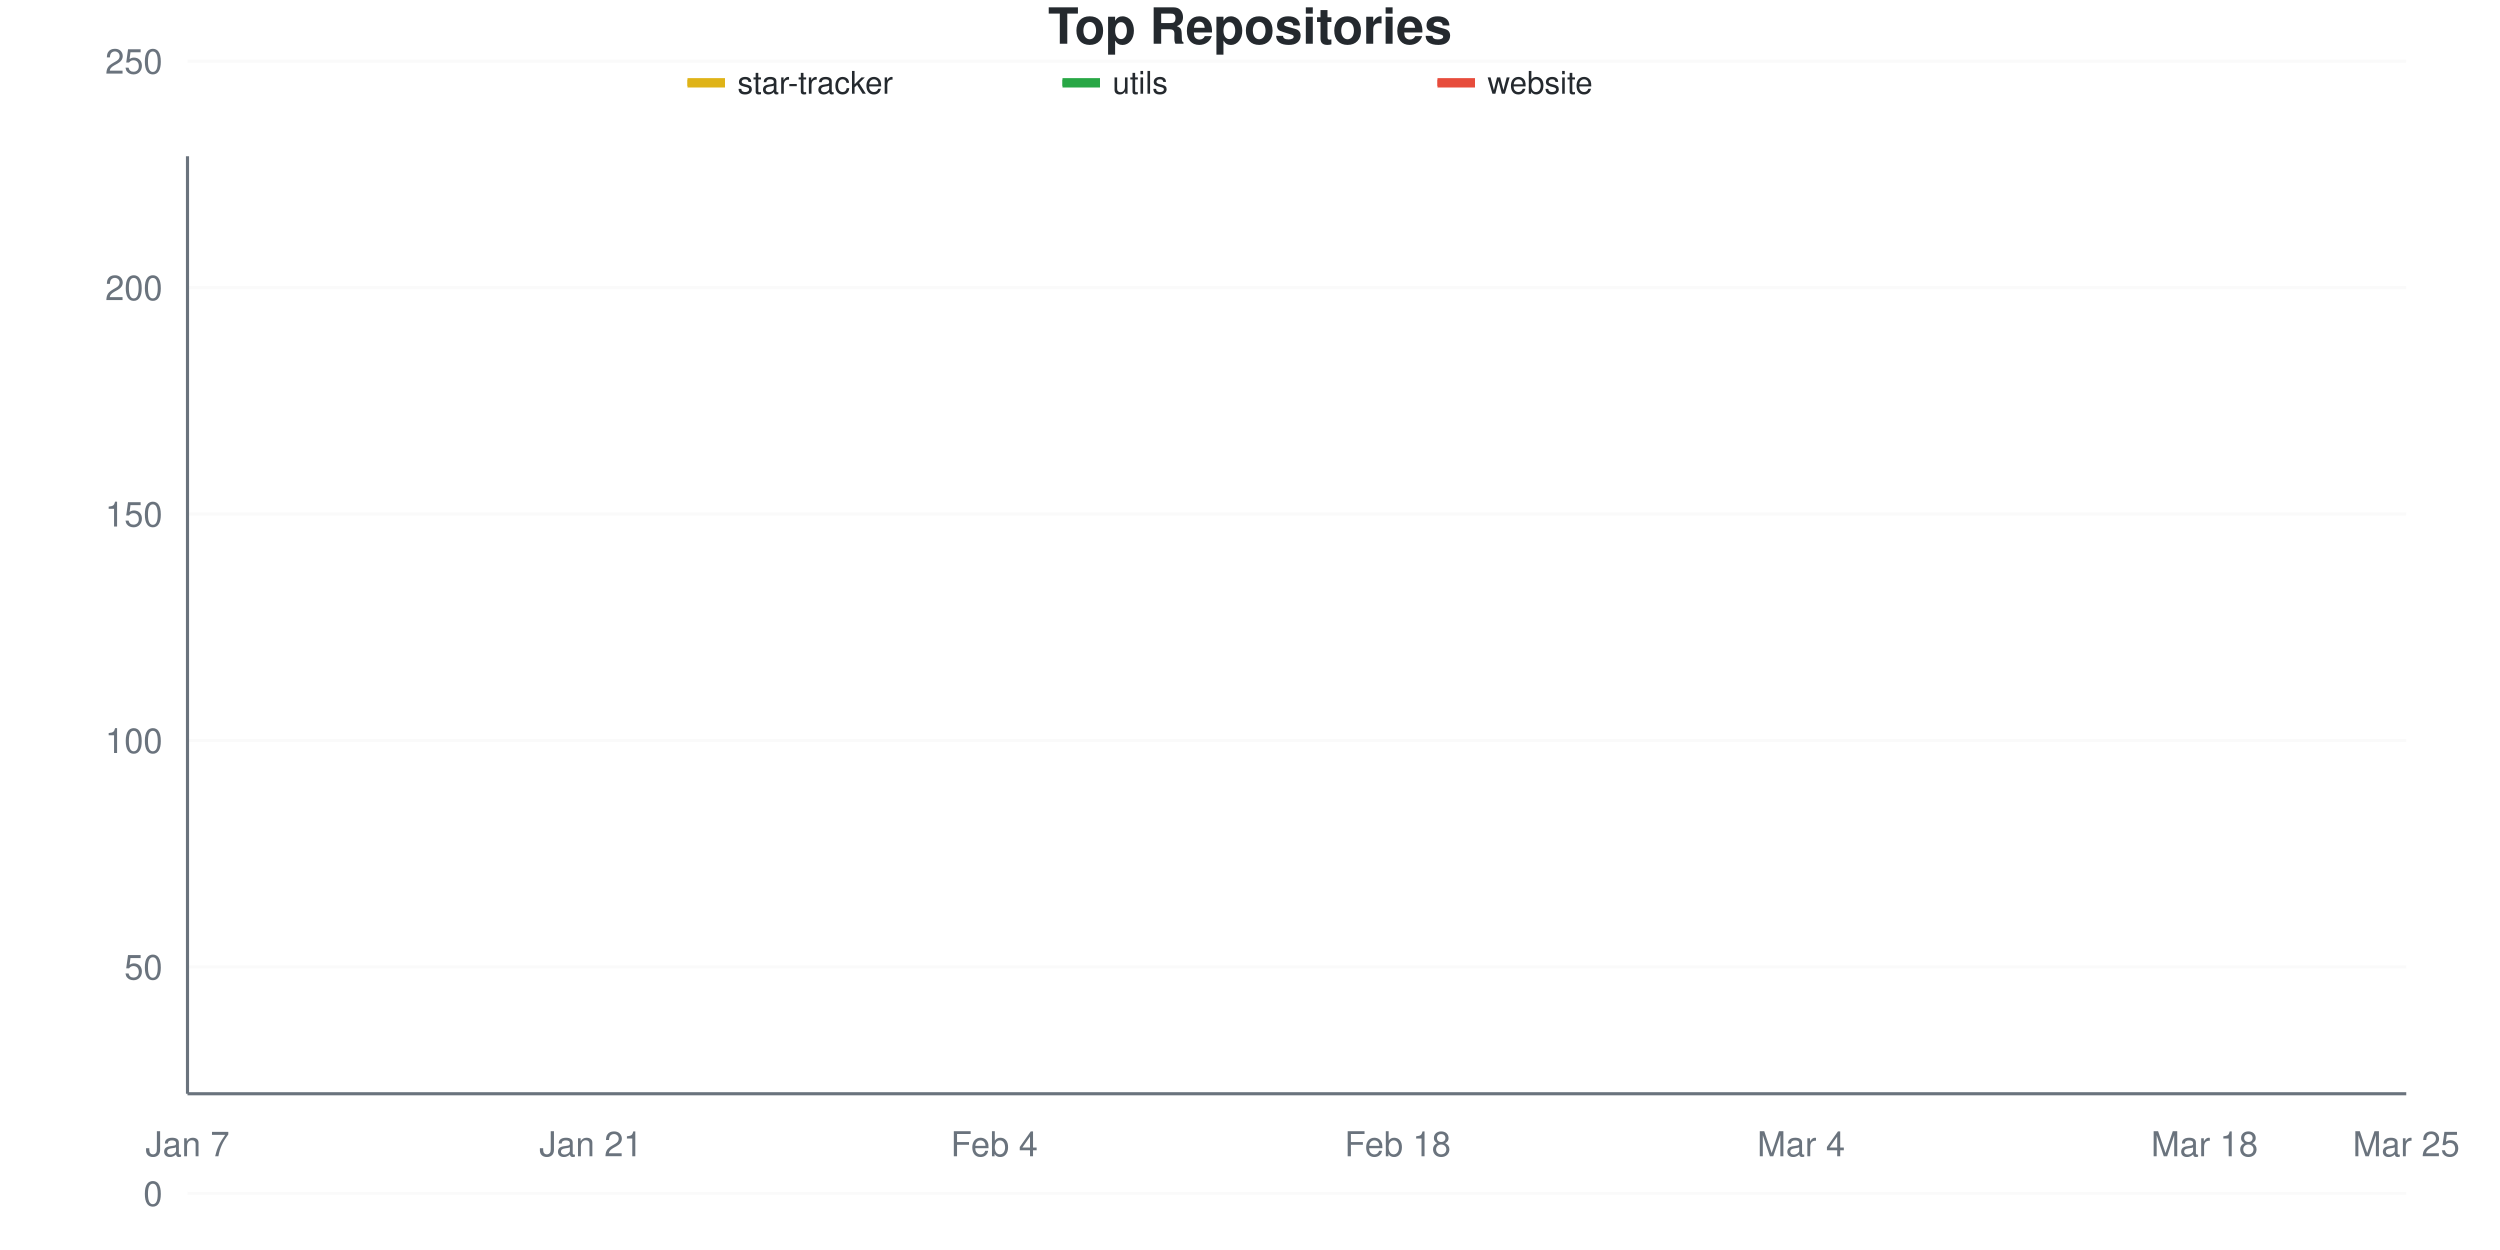
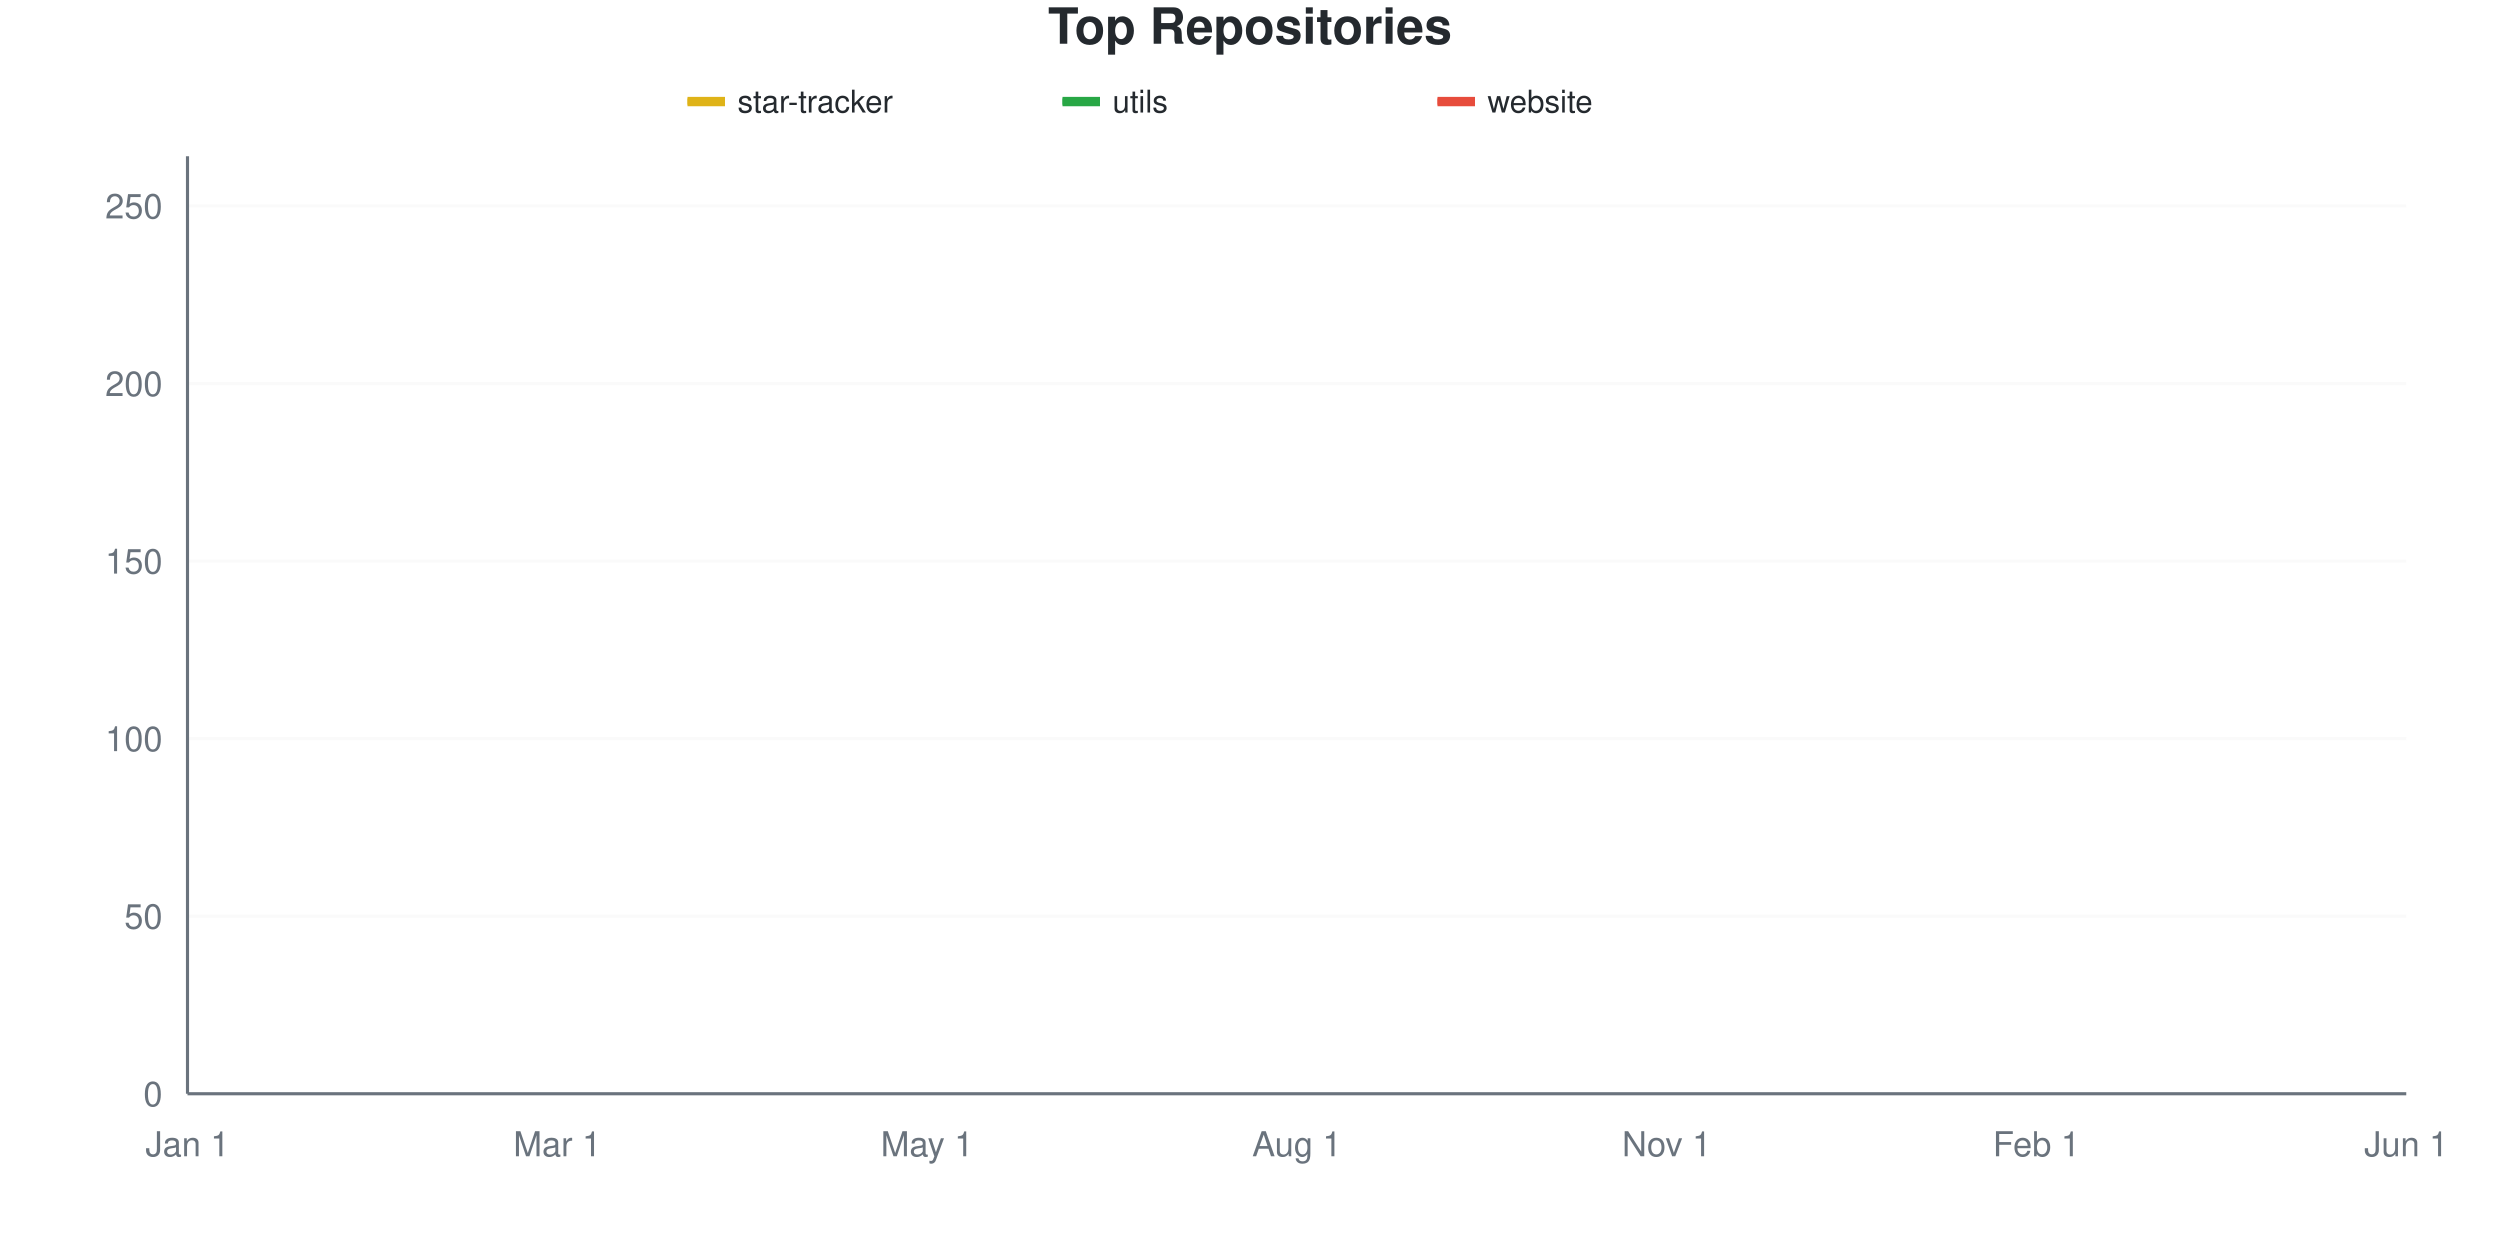
<svg xmlns="http://www.w3.org/2000/svg" viewBox="0 0 800 400" width="800" height="400">
  <style>
    @keyframes drawLine {
      to { stroke-dashoffset: 0; }
    }
    @keyframes fadeInPoint {
      from { opacity: 0; }
      to { opacity: 1; }
    }
    .data-line-0 {
-       stroke-dasharray: 1086;
-       stroke-dashoffset: 1086;
+       stroke-dasharray: 1135;
+       stroke-dashoffset: 1135;
      animation: drawLine 2s ease-out forwards;
    }
    .data-line-1 {
-       stroke-dasharray: 1069;
-       stroke-dashoffset: 1069;
+       stroke-dasharray: 1107;
+       stroke-dashoffset: 1107;
      animation: drawLine 2s ease-out forwards;
    }
    .data-line-2 {
-       stroke-dasharray: 1073;
-       stroke-dashoffset: 1073;
+       stroke-dasharray: 1086;
+       stroke-dashoffset: 1086;
      animation: drawLine 2s ease-out forwards;
    }
    .data-point {
      opacity: 0;
      animation: fadeInPoint 0.5s ease-out forwards;
    }
    .chart-bg { fill: #fff; }
    .chart-text { fill: #24292e; }
    .chart-muted { fill: #6a737d; }
    .chart-grid { stroke: #eee; }
    .chart-axis { stroke: #6a737d; }
    @media (prefers-color-scheme: dark) {
      .chart-bg { fill: #0d1117; }
      .chart-text { fill: #e6edf3; }
      .chart-muted { fill: #8b949e; }
      .chart-grid { stroke: #21262d; }
      .chart-axis { stroke: #8b949e; }
    }
  </style>
  <rect width="800" height="400" class="chart-bg" />
  <text x="400" y="14" text-anchor="middle" class="chart-text" font-size="16" font-weight="bold" font-family="-apple-system, BlinkMacSystemFont, 'Segoe UI', Helvetica, Arial, sans-serif">Top Repositories</text>
  <g class="legend">
-     <rect x="220" y="25" width="12" height="3" fill="#dfb317" />
-     <line x1="220" y1="26.5" x2="232" y2="26.5" stroke="#dfb317" stroke-width="2" />
-     <text x="236" y="30" class="chart-text" font-size="10" font-family="-apple-system, BlinkMacSystemFont, 'Segoe UI', Helvetica, Arial, sans-serif">star-tracker</text>
-     <rect x="340" y="25" width="12" height="3" fill="#28a745" />
-     <line x1="340" y1="26.5" x2="352" y2="26.5" stroke="#28a745" stroke-width="2" />
-     <text x="356" y="30" class="chart-text" font-size="10" font-family="-apple-system, BlinkMacSystemFont, 'Segoe UI', Helvetica, Arial, sans-serif">utils</text>
-     <rect x="460" y="25" width="12" height="3" fill="#e74c3c" />
-     <line x1="460" y1="26.5" x2="472" y2="26.5" stroke="#e74c3c" stroke-width="2" />
-     <text x="476" y="30" class="chart-text" font-size="10" font-family="-apple-system, BlinkMacSystemFont, 'Segoe UI', Helvetica, Arial, sans-serif">website</text>
+     <rect x="220" y="31" width="12" height="3" fill="#dfb317" />
+     <line x1="220" y1="32.5" x2="232" y2="32.5" stroke="#dfb317" stroke-width="2" />
+     <text x="236" y="36" class="chart-text" font-size="10" font-family="-apple-system, BlinkMacSystemFont, 'Segoe UI', Helvetica, Arial, sans-serif">star-tracker</text>
+     <rect x="340" y="31" width="12" height="3" fill="#28a745" />
+     <line x1="340" y1="32.5" x2="352" y2="32.5" stroke="#28a745" stroke-width="2" />
+     <text x="356" y="36" class="chart-text" font-size="10" font-family="-apple-system, BlinkMacSystemFont, 'Segoe UI', Helvetica, Arial, sans-serif">utils</text>
+     <rect x="460" y="31" width="12" height="3" fill="#e74c3c" />
+     <line x1="460" y1="32.5" x2="472" y2="32.5" stroke="#e74c3c" stroke-width="2" />
+     <text x="476" y="36" class="chart-text" font-size="10" font-family="-apple-system, BlinkMacSystemFont, 'Segoe UI', Helvetica, Arial, sans-serif">website</text>
  </g>
  <g class="grid">
-     <line x1="60" y1="381.884" x2="770" y2="381.884" class="chart-grid" stroke-opacity="0.3" />
-     <text x="52" y="385.884" text-anchor="end" class="chart-muted" font-size="11" font-family="-apple-system, BlinkMacSystemFont, 'Segoe UI', Helvetica, Arial, sans-serif">0</text>
-     <line x1="60" y1="309.42" x2="770" y2="309.42" class="chart-grid" stroke-opacity="0.3" />
-     <text x="52" y="313.42" text-anchor="end" class="chart-muted" font-size="11" font-family="-apple-system, BlinkMacSystemFont, 'Segoe UI', Helvetica, Arial, sans-serif">50</text>
-     <line x1="60" y1="236.957" x2="770" y2="236.957" class="chart-grid" stroke-opacity="0.3" />
-     <text x="52" y="240.957" text-anchor="end" class="chart-muted" font-size="11" font-family="-apple-system, BlinkMacSystemFont, 'Segoe UI', Helvetica, Arial, sans-serif">100</text>
-     <line x1="60" y1="164.493" x2="770" y2="164.493" class="chart-grid" stroke-opacity="0.3" />
-     <text x="52" y="168.493" text-anchor="end" class="chart-muted" font-size="11" font-family="-apple-system, BlinkMacSystemFont, 'Segoe UI', Helvetica, Arial, sans-serif">150</text>
-     <line x1="60" y1="92.029" x2="770" y2="92.029" class="chart-grid" stroke-opacity="0.3" />
-     <text x="52" y="96.029" text-anchor="end" class="chart-muted" font-size="11" font-family="-apple-system, BlinkMacSystemFont, 'Segoe UI', Helvetica, Arial, sans-serif">200</text>
-     <line x1="60" y1="19.565" x2="770" y2="19.565" class="chart-grid" stroke-opacity="0.3" />
-     <text x="52" y="23.565" text-anchor="end" class="chart-muted" font-size="11" font-family="-apple-system, BlinkMacSystemFont, 'Segoe UI', Helvetica, Arial, sans-serif">250</text>
+     <line x1="60" y1="350" x2="770" y2="350" class="chart-grid" stroke-opacity="0.3" />
+     <text x="52" y="354" text-anchor="end" class="chart-muted" font-size="11" font-family="-apple-system, BlinkMacSystemFont, 'Segoe UI', Helvetica, Arial, sans-serif">0</text>
+     <line x1="60" y1="293.182" x2="770" y2="293.182" class="chart-grid" stroke-opacity="0.3" />
+     <text x="52" y="297.182" text-anchor="end" class="chart-muted" font-size="11" font-family="-apple-system, BlinkMacSystemFont, 'Segoe UI', Helvetica, Arial, sans-serif">50</text>
+     <line x1="60" y1="236.364" x2="770" y2="236.364" class="chart-grid" stroke-opacity="0.3" />
+     <text x="52" y="240.364" text-anchor="end" class="chart-muted" font-size="11" font-family="-apple-system, BlinkMacSystemFont, 'Segoe UI', Helvetica, Arial, sans-serif">100</text>
+     <line x1="60" y1="179.545" x2="770" y2="179.545" class="chart-grid" stroke-opacity="0.3" />
+     <text x="52" y="183.545" text-anchor="end" class="chart-muted" font-size="11" font-family="-apple-system, BlinkMacSystemFont, 'Segoe UI', Helvetica, Arial, sans-serif">150</text>
+     <line x1="60" y1="122.727" x2="770" y2="122.727" class="chart-grid" stroke-opacity="0.3" />
+     <text x="52" y="126.727" text-anchor="end" class="chart-muted" font-size="11" font-family="-apple-system, BlinkMacSystemFont, 'Segoe UI', Helvetica, Arial, sans-serif">200</text>
+     <line x1="60" y1="65.909" x2="770" y2="65.909" class="chart-grid" stroke-opacity="0.3" />
+     <text x="52" y="69.909" text-anchor="end" class="chart-muted" font-size="11" font-family="-apple-system, BlinkMacSystemFont, 'Segoe UI', Helvetica, Arial, sans-serif">250</text>
  </g>
  <g class="milestones">
    
  </g>
  <g class="x-axis">
-     <text x="60" y="370" text-anchor="middle" class="chart-muted" font-size="11" font-family="-apple-system, BlinkMacSystemFont, 'Segoe UI', Helvetica, Arial, sans-serif">Jan 7</text>
-     <text x="189.091" y="370" text-anchor="middle" class="chart-muted" font-size="11" font-family="-apple-system, BlinkMacSystemFont, 'Segoe UI', Helvetica, Arial, sans-serif">Jan 21</text>
-     <text x="318.182" y="370" text-anchor="middle" class="chart-muted" font-size="11" font-family="-apple-system, BlinkMacSystemFont, 'Segoe UI', Helvetica, Arial, sans-serif">Feb 4</text>
-     <text x="447.273" y="370" text-anchor="middle" class="chart-muted" font-size="11" font-family="-apple-system, BlinkMacSystemFont, 'Segoe UI', Helvetica, Arial, sans-serif">Feb 18</text>
-     <text x="576.364" y="370" text-anchor="middle" class="chart-muted" font-size="11" font-family="-apple-system, BlinkMacSystemFont, 'Segoe UI', Helvetica, Arial, sans-serif">Mar 4</text>
-     <text x="705.455" y="370" text-anchor="middle" class="chart-muted" font-size="11" font-family="-apple-system, BlinkMacSystemFont, 'Segoe UI', Helvetica, Arial, sans-serif">Mar 18</text>
-     <text x="770" y="370" text-anchor="middle" class="chart-muted" font-size="11" font-family="-apple-system, BlinkMacSystemFont, 'Segoe UI', Helvetica, Arial, sans-serif">Mar 25</text>
+     <text x="60" y="370" text-anchor="middle" class="chart-muted" font-size="11" font-family="-apple-system, BlinkMacSystemFont, 'Segoe UI', Helvetica, Arial, sans-serif">Jan 1</text>
+     <text x="178.333" y="370" text-anchor="middle" class="chart-muted" font-size="11" font-family="-apple-system, BlinkMacSystemFont, 'Segoe UI', Helvetica, Arial, sans-serif">Mar 1</text>
+     <text x="296.667" y="370" text-anchor="middle" class="chart-muted" font-size="11" font-family="-apple-system, BlinkMacSystemFont, 'Segoe UI', Helvetica, Arial, sans-serif">May 1</text>
+     <text x="415" y="370" text-anchor="middle" class="chart-muted" font-size="11" font-family="-apple-system, BlinkMacSystemFont, 'Segoe UI', Helvetica, Arial, sans-serif">Aug 1</text>
+     <text x="533.333" y="370" text-anchor="middle" class="chart-muted" font-size="11" font-family="-apple-system, BlinkMacSystemFont, 'Segoe UI', Helvetica, Arial, sans-serif">Nov 1</text>
+     <text x="651.667" y="370" text-anchor="middle" class="chart-muted" font-size="11" font-family="-apple-system, BlinkMacSystemFont, 'Segoe UI', Helvetica, Arial, sans-serif">Feb 1</text>
+     <text x="770" y="370" text-anchor="middle" class="chart-muted" font-size="11" font-family="-apple-system, BlinkMacSystemFont, 'Segoe UI', Helvetica, Arial, sans-serif">Jun 1</text>
  </g>
  <line x1="60" y1="50" x2="60" y2="350" class="chart-axis" stroke-width="1" />
  <line x1="60" y1="350" x2="770" y2="350" class="chart-axis" stroke-width="1" />
-   <path d="M60,207.971 C68.606,205.652 107.333,194.638 124.545,190.58 C141.758,186.522 171.879,180.435 189.091,177.536 C206.303,174.638 236.424,170.966 253.636,168.841 C270.848,166.715 300.97,163.333 318.182,161.594 C335.394,159.855 365.515,157.923 382.727,155.797 C399.939,153.671 430.061,148.937 447.273,145.652 C464.485,142.367 494.606,135.411 511.818,131.159 C529.03,126.908 559.152,118.213 576.364,113.768 C593.576,109.324 623.697,101.691 640.909,97.826 C658.121,93.961 688.242,87.681 705.455,84.783 C722.667,81.884 761.394,77.246 770,76.087" fill="none" stroke="#dfb317" stroke-width="2.5" class="data-line-0" />
-   <path d="M60,290.58 C68.606,290.193 107.333,288.068 124.545,287.681 C141.758,287.295 171.879,287.874 189.091,287.681 C206.303,287.488 236.424,287.198 253.636,286.232 C270.848,285.266 300.97,282.367 318.182,280.435 C335.394,278.502 365.515,273.865 382.727,271.739 C399.939,269.614 430.061,265.845 447.273,264.493 C464.485,263.14 494.606,262.174 511.818,261.594 C529.03,261.014 559.152,260.338 576.364,260.145 C593.576,259.952 623.697,260.725 640.909,260.145 C658.121,259.565 688.242,257.536 705.455,255.797 C722.667,254.058 761.394,248.261 770,247.101" fill="none" stroke="#28a745" stroke-width="2.5" class="data-line-1" />
-   <path d="M60,323.913 C68.606,323.14 107.333,319.662 124.545,318.116 C141.758,316.57 171.879,314.058 189.091,312.319 C206.303,310.58 236.424,307.005 253.636,305.072 C270.848,303.14 300.97,299.952 318.182,297.826 C335.394,295.7 365.515,291.449 382.727,289.13 C399.939,286.812 430.061,282.754 447.273,280.435 C464.485,278.116 494.606,274.058 511.818,271.739 C529.03,269.42 559.152,265.169 576.364,263.043 C593.576,260.918 623.697,257.729 640.909,255.797 C658.121,253.865 688.242,250.29 705.455,248.551 C722.667,246.812 761.394,243.527 770,242.754" fill="none" stroke="#e74c3c" stroke-width="2.5" class="data-line-2" />
+   <path d="M60,336.364 C75.778,332.121 146.778,314.545 178.333,304.545 C209.889,294.545 265.111,273.485 296.667,261.364 C328.222,249.242 383.444,226.818 415,213.636 C446.556,200.455 501.778,175.379 533.333,162.5 C564.889,149.621 620.111,128.409 651.667,117.045 C683.222,105.682 754.222,82.576 770,77.273" fill="none" stroke="#dfb317" stroke-width="2.5" class="data-line-0" />
+   <path d="M60,344.318 C75.778,342.045 146.778,333.333 178.333,327.273 C209.889,321.212 265.111,307.955 296.667,298.864 C328.222,289.773 383.444,270.152 415,259.091 C446.556,248.03 501.778,226.515 533.333,215.909 C564.889,205.303 620.111,188.182 651.667,179.545 C683.222,170.909 754.222,154.924 770,151.136" fill="none" stroke="#28a745" stroke-width="2.5" class="data-line-1" />
+   <path d="M60,346.591 C75.778,345.53 146.778,341.97 178.333,338.636 C209.889,335.303 265.111,326.894 296.667,321.591 C328.222,316.288 383.444,305.682 415,298.864 C446.556,292.045 501.778,278.03 533.333,270.455 C564.889,262.879 620.111,249.621 651.667,242.045 C683.222,234.47 754.222,217.424 770,213.636" fill="none" stroke="#e74c3c" stroke-width="2.5" class="data-line-2" />
  <g class="points">
-     <circle cx="60" cy="207.971" r="4" fill="#dfb317" class="data-point" style="animation-delay: 1.50s" />
-     <circle cx="124.545" cy="190.58" r="4" fill="#dfb317" class="data-point" style="animation-delay: 1.55s" />
-     <circle cx="189.091" cy="177.536" r="4" fill="#dfb317" class="data-point" style="animation-delay: 1.60s" />
-     <circle cx="253.636" cy="168.841" r="4" fill="#dfb317" class="data-point" style="animation-delay: 1.65s" />
-     <circle cx="318.182" cy="161.594" r="4" fill="#dfb317" class="data-point" style="animation-delay: 1.70s" />
-     <circle cx="382.727" cy="155.797" r="4" fill="#dfb317" class="data-point" style="animation-delay: 1.75s" />
-     <circle cx="447.273" cy="145.652" r="4" fill="#dfb317" class="data-point" style="animation-delay: 1.80s" />
-     <circle cx="511.818" cy="131.159" r="4" fill="#dfb317" class="data-point" style="animation-delay: 1.85s" />
-     <circle cx="576.364" cy="113.768" r="4" fill="#dfb317" class="data-point" style="animation-delay: 1.90s" />
-     <circle cx="640.909" cy="97.826" r="4" fill="#dfb317" class="data-point" style="animation-delay: 1.95s" />
-     <circle cx="705.455" cy="84.783" r="4" fill="#dfb317" class="data-point" style="animation-delay: 2.00s" />
-     <circle cx="770" cy="76.087" r="4" fill="#dfb317" class="data-point" style="animation-delay: 2.05s" />
-     <circle cx="60" cy="290.58" r="4" fill="#28a745" class="data-point" style="animation-delay: 1.50s" />
-     <circle cx="124.545" cy="287.681" r="4" fill="#28a745" class="data-point" style="animation-delay: 1.55s" />
-     <circle cx="189.091" cy="287.681" r="4" fill="#28a745" class="data-point" style="animation-delay: 1.60s" />
-     <circle cx="253.636" cy="286.232" r="4" fill="#28a745" class="data-point" style="animation-delay: 1.65s" />
-     <circle cx="318.182" cy="280.435" r="4" fill="#28a745" class="data-point" style="animation-delay: 1.70s" />
-     <circle cx="382.727" cy="271.739" r="4" fill="#28a745" class="data-point" style="animation-delay: 1.75s" />
-     <circle cx="447.273" cy="264.493" r="4" fill="#28a745" class="data-point" style="animation-delay: 1.80s" />
-     <circle cx="511.818" cy="261.594" r="4" fill="#28a745" class="data-point" style="animation-delay: 1.85s" />
-     <circle cx="576.364" cy="260.145" r="4" fill="#28a745" class="data-point" style="animation-delay: 1.90s" />
-     <circle cx="640.909" cy="260.145" r="4" fill="#28a745" class="data-point" style="animation-delay: 1.95s" />
-     <circle cx="705.455" cy="255.797" r="4" fill="#28a745" class="data-point" style="animation-delay: 2.00s" />
-     <circle cx="770" cy="247.101" r="4" fill="#28a745" class="data-point" style="animation-delay: 2.05s" />
-     <circle cx="60" cy="323.913" r="4" fill="#e74c3c" class="data-point" style="animation-delay: 1.50s" />
-     <circle cx="124.545" cy="318.116" r="4" fill="#e74c3c" class="data-point" style="animation-delay: 1.55s" />
-     <circle cx="189.091" cy="312.319" r="4" fill="#e74c3c" class="data-point" style="animation-delay: 1.60s" />
-     <circle cx="253.636" cy="305.072" r="4" fill="#e74c3c" class="data-point" style="animation-delay: 1.65s" />
-     <circle cx="318.182" cy="297.826" r="4" fill="#e74c3c" class="data-point" style="animation-delay: 1.70s" />
-     <circle cx="382.727" cy="289.13" r="4" fill="#e74c3c" class="data-point" style="animation-delay: 1.75s" />
-     <circle cx="447.273" cy="280.435" r="4" fill="#e74c3c" class="data-point" style="animation-delay: 1.80s" />
-     <circle cx="511.818" cy="271.739" r="4" fill="#e74c3c" class="data-point" style="animation-delay: 1.85s" />
-     <circle cx="576.364" cy="263.043" r="4" fill="#e74c3c" class="data-point" style="animation-delay: 1.90s" />
-     <circle cx="640.909" cy="255.797" r="4" fill="#e74c3c" class="data-point" style="animation-delay: 1.95s" />
-     <circle cx="705.455" cy="248.551" r="4" fill="#e74c3c" class="data-point" style="animation-delay: 2.00s" />
-     <circle cx="770" cy="242.754" r="4" fill="#e74c3c" class="data-point" style="animation-delay: 2.05s" />
+     <circle cx="60" cy="336.364" r="4" fill="#dfb317" class="data-point" style="animation-delay: 1.50s" />
+     <circle cx="178.333" cy="304.545" r="4" fill="#dfb317" class="data-point" style="animation-delay: 1.55s" />
+     <circle cx="296.667" cy="261.364" r="4" fill="#dfb317" class="data-point" style="animation-delay: 1.60s" />
+     <circle cx="415" cy="213.636" r="4" fill="#dfb317" class="data-point" style="animation-delay: 1.65s" />
+     <circle cx="533.333" cy="162.5" r="4" fill="#dfb317" class="data-point" style="animation-delay: 1.70s" />
+     <circle cx="651.667" cy="117.045" r="4" fill="#dfb317" class="data-point" style="animation-delay: 1.75s" />
+     <circle cx="770" cy="77.273" r="4" fill="#dfb317" class="data-point" style="animation-delay: 1.80s" />
+     <circle cx="60" cy="344.318" r="4" fill="#28a745" class="data-point" style="animation-delay: 1.50s" />
+     <circle cx="178.333" cy="327.273" r="4" fill="#28a745" class="data-point" style="animation-delay: 1.55s" />
+     <circle cx="296.667" cy="298.864" r="4" fill="#28a745" class="data-point" style="animation-delay: 1.60s" />
+     <circle cx="415" cy="259.091" r="4" fill="#28a745" class="data-point" style="animation-delay: 1.65s" />
+     <circle cx="533.333" cy="215.909" r="4" fill="#28a745" class="data-point" style="animation-delay: 1.70s" />
+     <circle cx="651.667" cy="179.545" r="4" fill="#28a745" class="data-point" style="animation-delay: 1.75s" />
+     <circle cx="770" cy="151.136" r="4" fill="#28a745" class="data-point" style="animation-delay: 1.80s" />
+     <circle cx="60" cy="346.591" r="4" fill="#e74c3c" class="data-point" style="animation-delay: 1.50s" />
+     <circle cx="178.333" cy="338.636" r="4" fill="#e74c3c" class="data-point" style="animation-delay: 1.55s" />
+     <circle cx="296.667" cy="321.591" r="4" fill="#e74c3c" class="data-point" style="animation-delay: 1.60s" />
+     <circle cx="415" cy="298.864" r="4" fill="#e74c3c" class="data-point" style="animation-delay: 1.65s" />
+     <circle cx="533.333" cy="270.455" r="4" fill="#e74c3c" class="data-point" style="animation-delay: 1.70s" />
+     <circle cx="651.667" cy="242.045" r="4" fill="#e74c3c" class="data-point" style="animation-delay: 1.75s" />
+     <circle cx="770" cy="213.636" r="4" fill="#e74c3c" class="data-point" style="animation-delay: 1.80s" />
  </g>
</svg>
